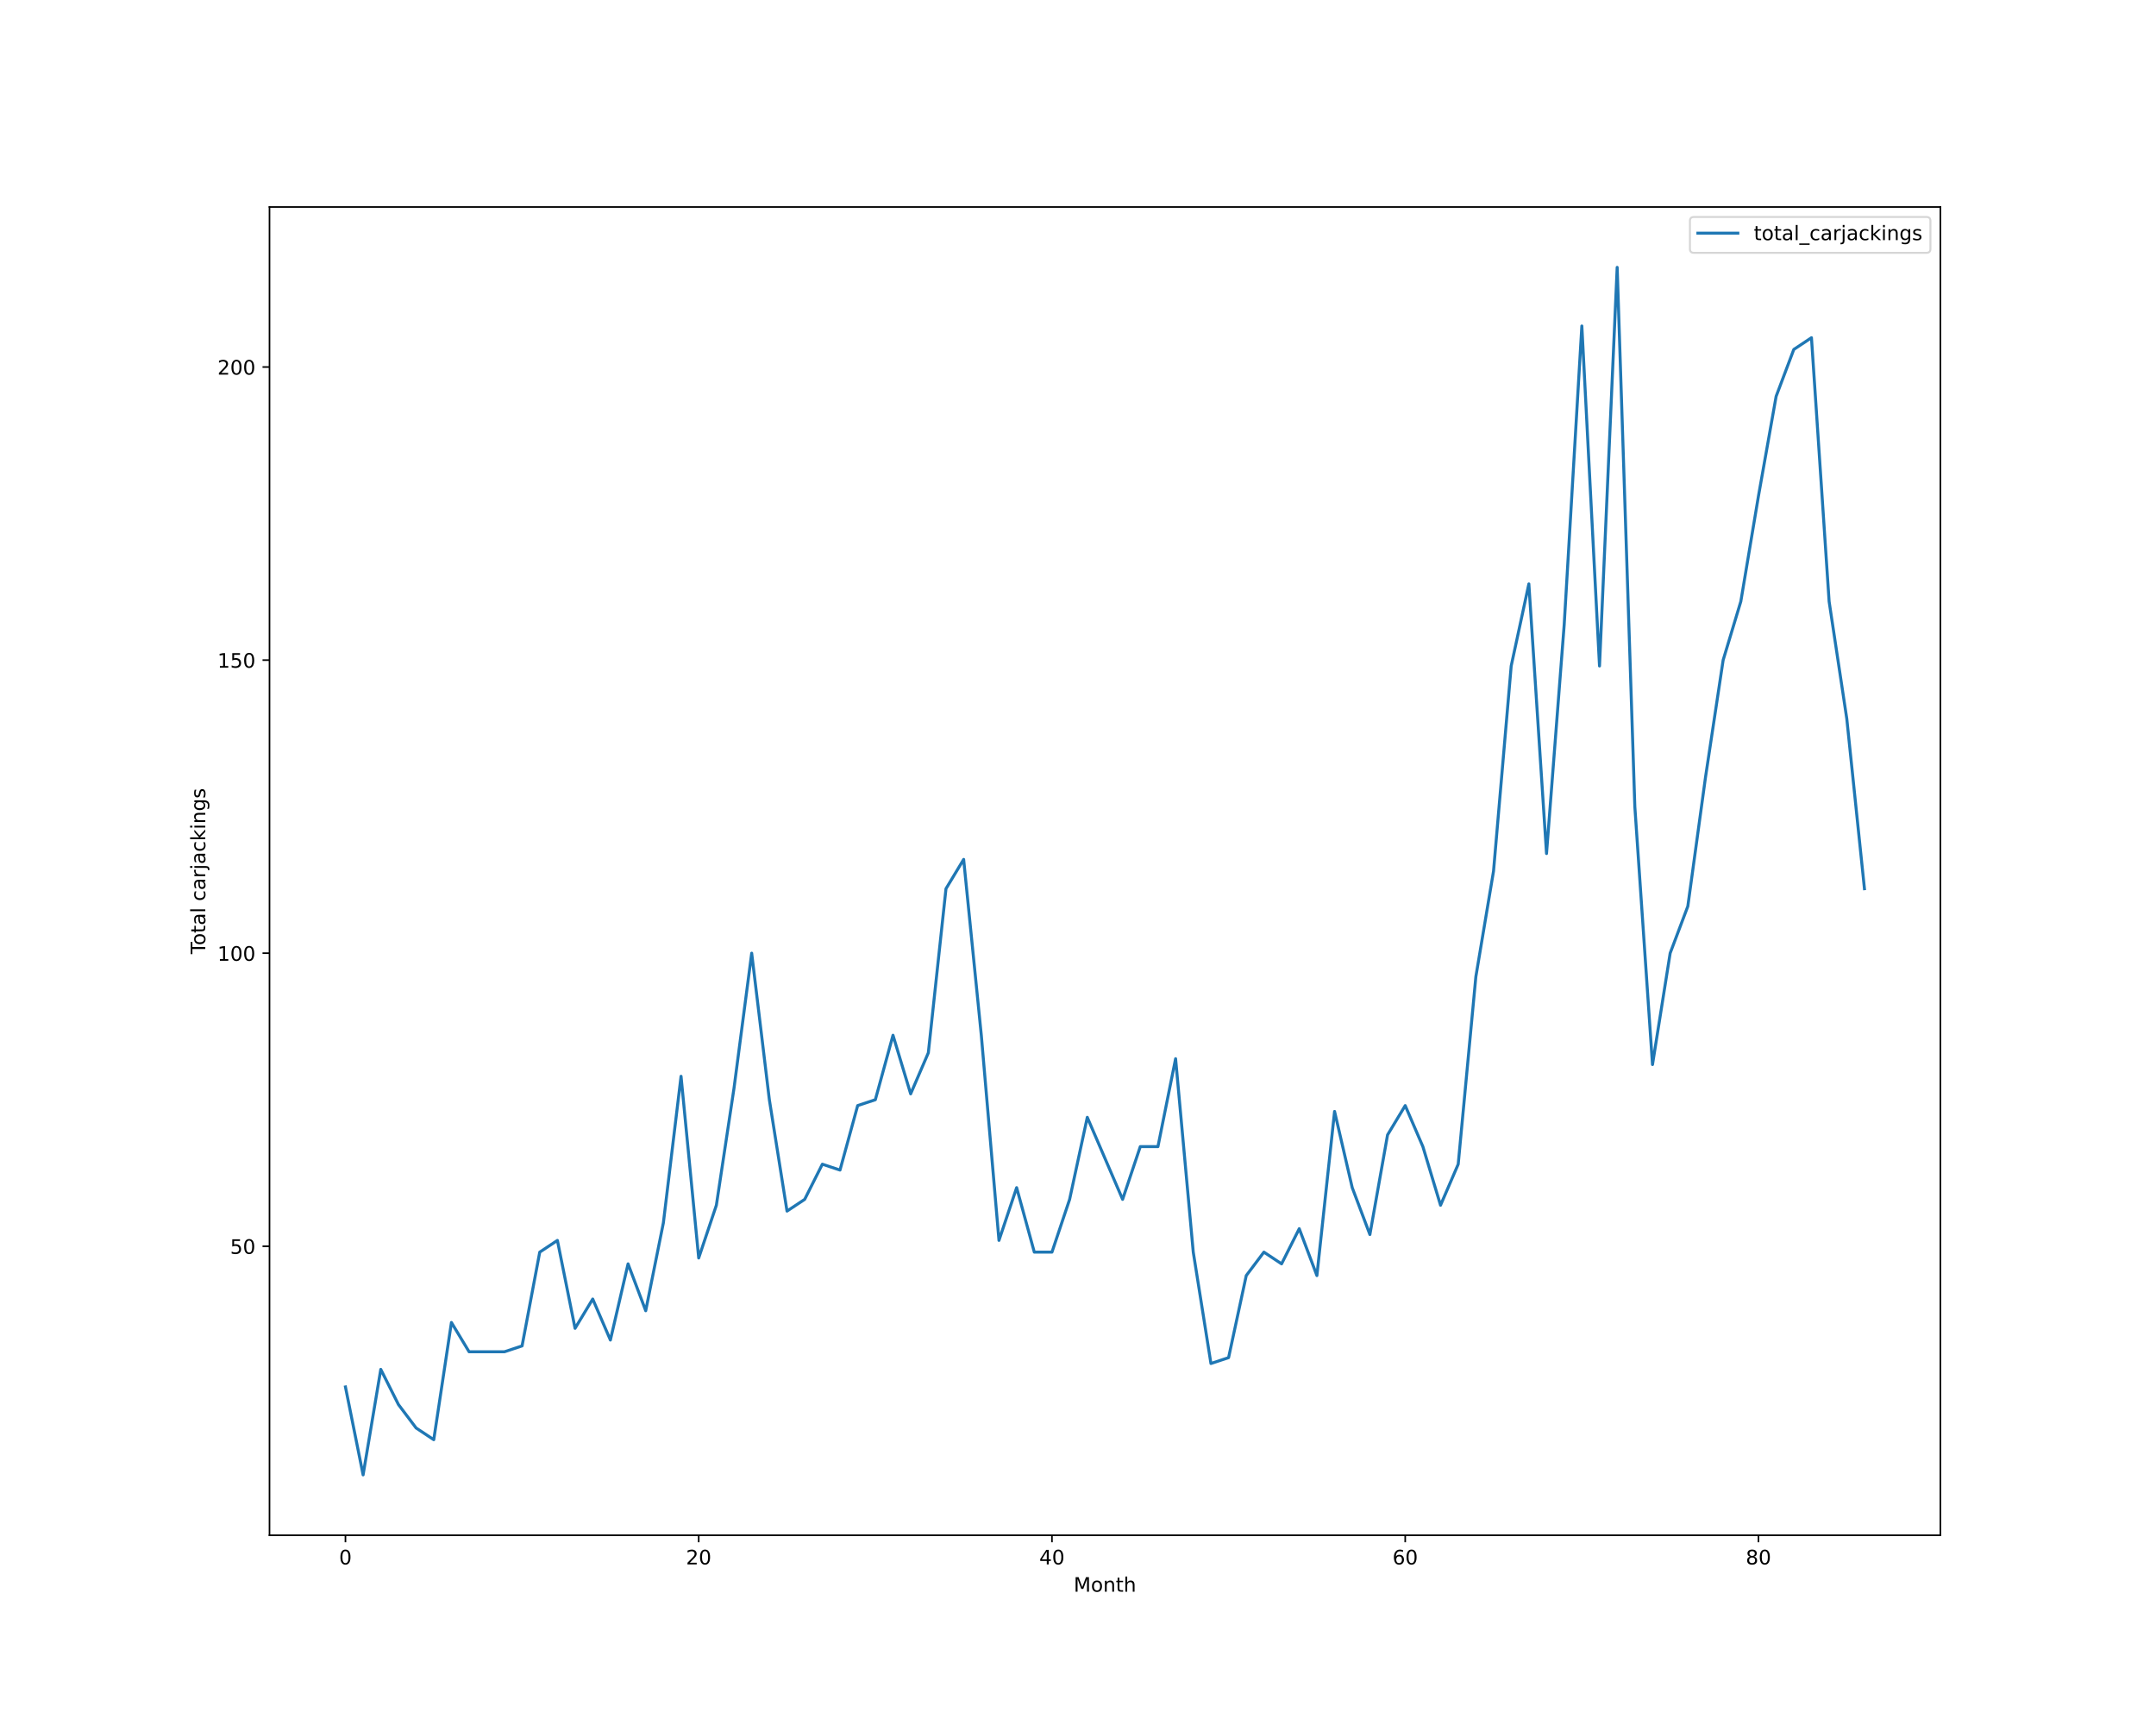
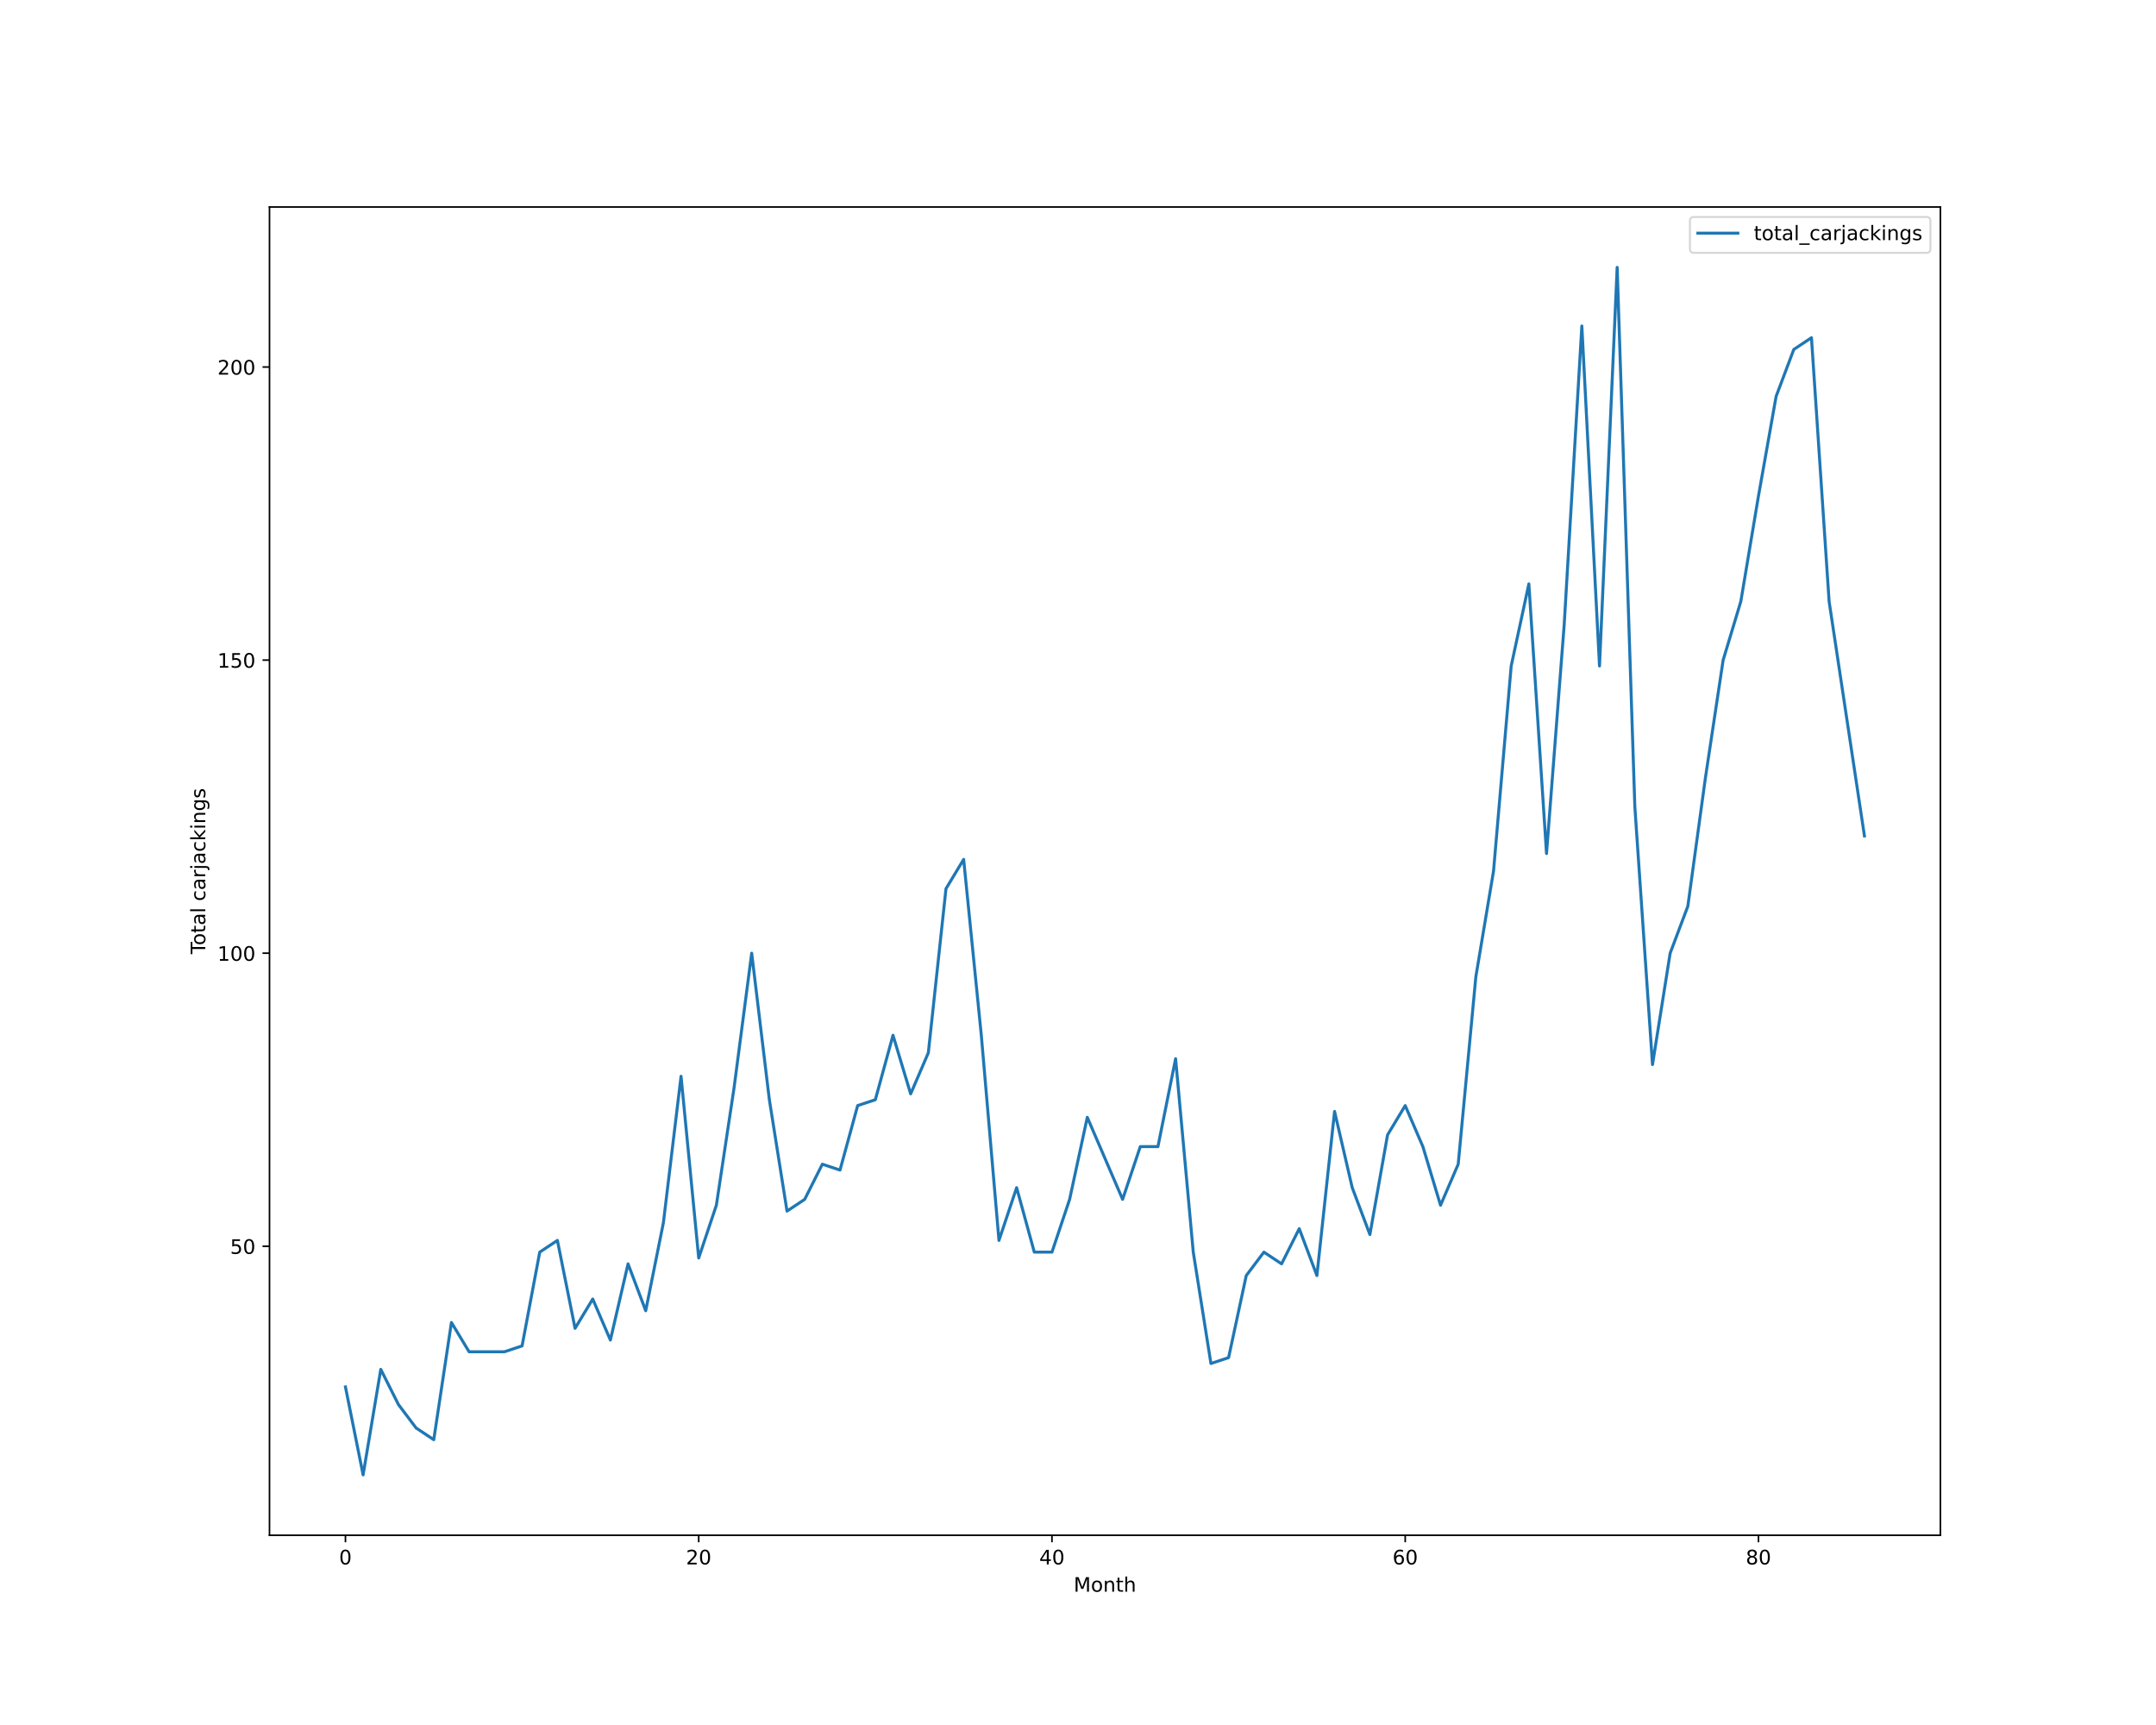
<svg xmlns="http://www.w3.org/2000/svg" xmlns:xlink="http://www.w3.org/1999/xlink" height="864pt" version="1.1" viewBox="0 0 1080 864" width="1080pt">
  <defs>
    <style type="text/css">*{stroke-linecap:butt;stroke-linejoin:round;}</style>
  </defs>
  <g id="figure_1">
    <g id="patch_1">
      <path d="M 0 864  L 1080 864  L 1080 0  L 0 0  z " style="fill:#ffffff;" />
    </g>
    <g id="axes_1">
      <g id="patch_2">
        <path d="M 135 768.96  L 972 768.96  L 972 103.68  L 135 103.68  z " style="fill:#ffffff;" />
      </g>
      <g id="matplotlib.axis_1">
        <g id="xtick_1">
          <g id="line2d_1">
            <defs>
-               <path d="M 0 0  L 0 3.5  " id="m5365827424" style="stroke:#000000;stroke-width:0.8;" />
-             </defs>
-             <g>
-               <use style="stroke:#000000;stroke-width:0.8;" x="173.045" xlink:href="#m5365827424" y="768.96" />
+               <path d="M 0 0  L 0 3.5  " id="ma88e070246" style="stroke:#000000;stroke-width:0.8;" />
+             </defs>
+             <g>
+               <use style="stroke:#000000;stroke-width:0.8;" x="173.045" xlink:href="#ma88e070246" y="768.96" />
            </g>
          </g>
          <g id="text_1">
            <g transform="translate(169.8642 783.5584)scale(0.1 -0.1)">
              <defs>
                <path d="M 2034 4250  Q 1547 4250 1301 3770  Q 1056 3291 1056 2328  Q 1056 1369 1301 889  Q 1547 409 2034 409  Q 2525 409 2770 889  Q 3016 1369 3016 2328  Q 3016 3291 2770 3770  Q 2525 4250 2034 4250  z M 2034 4750  Q 2819 4750 3233 4129  Q 3647 3509 3647 2328  Q 3647 1150 3233 529  Q 2819 -91 2034 -91  Q 1250 -91 836 529  Q 422 1150 422 2328  Q 422 3509 836 4129  Q 1250 4750 2034 4750  z " id="DejaVuSans-30" transform="scale(0.015625)" />
              </defs>
              <use xlink:href="#DejaVuSans-30" />
            </g>
          </g>
        </g>
        <g id="xtick_2">
          <g id="line2d_2">
            <g>
-               <use style="stroke:#000000;stroke-width:0.8;" x="350.001" xlink:href="#m5365827424" y="768.96" />
+               <use style="stroke:#000000;stroke-width:0.8;" x="350.001" xlink:href="#ma88e070246" y="768.96" />
            </g>
          </g>
          <g id="text_2">
            <g transform="translate(343.6386 783.5584)scale(0.1 -0.1)">
              <defs>
                <path d="M 1228 531  L 3431 531  L 3431 0  L 469 0  L 469 531  Q 828 903 1448 1529  Q 2069 2156 2228 2338  Q 2531 2678 2651 2914  Q 2772 3150 2772 3378  Q 2772 3750 2511 3984  Q 2250 4219 1831 4219  Q 1534 4219 1204 4116  Q 875 4013 500 3803  L 500 4441  Q 881 4594 1212 4672  Q 1544 4750 1819 4750  Q 2544 4750 2975 4387  Q 3406 4025 3406 3419  Q 3406 3131 3298 2873  Q 3191 2616 2906 2266  Q 2828 2175 2409 1742  Q 1991 1309 1228 531  z " id="DejaVuSans-32" transform="scale(0.015625)" />
              </defs>
              <use xlink:href="#DejaVuSans-32" />
              <use x="63.623" xlink:href="#DejaVuSans-30" />
            </g>
          </g>
        </g>
        <g id="xtick_3">
          <g id="line2d_3">
            <g>
-               <use style="stroke:#000000;stroke-width:0.8;" x="526.957" xlink:href="#m5365827424" y="768.96" />
+               <use style="stroke:#000000;stroke-width:0.8;" x="526.957" xlink:href="#ma88e070246" y="768.96" />
            </g>
          </g>
          <g id="text_3">
            <g transform="translate(520.5942 783.5584)scale(0.1 -0.1)">
              <defs>
                <path d="M 2419 4116  L 825 1625  L 2419 1625  L 2419 4116  z M 2253 4666  L 3047 4666  L 3047 1625  L 3713 1625  L 3713 1100  L 3047 1100  L 3047 0  L 2419 0  L 2419 1100  L 313 1100  L 313 1709  L 2253 4666  z " id="DejaVuSans-34" transform="scale(0.015625)" />
              </defs>
              <use xlink:href="#DejaVuSans-34" />
              <use x="63.623" xlink:href="#DejaVuSans-30" />
            </g>
          </g>
        </g>
        <g id="xtick_4">
          <g id="line2d_4">
            <g>
-               <use style="stroke:#000000;stroke-width:0.8;" x="703.912" xlink:href="#m5365827424" y="768.96" />
+               <use style="stroke:#000000;stroke-width:0.8;" x="703.912" xlink:href="#ma88e070246" y="768.96" />
            </g>
          </g>
          <g id="text_4">
            <g transform="translate(697.5498 783.5584)scale(0.1 -0.1)">
              <defs>
                <path d="M 2113 2584  Q 1688 2584 1439 2293  Q 1191 2003 1191 1497  Q 1191 994 1439 701  Q 1688 409 2113 409  Q 2538 409 2786 701  Q 3034 994 3034 1497  Q 3034 2003 2786 2293  Q 2538 2584 2113 2584  z M 3366 4563  L 3366 3988  Q 3128 4100 2886 4159  Q 2644 4219 2406 4219  Q 1781 4219 1451 3797  Q 1122 3375 1075 2522  Q 1259 2794 1537 2939  Q 1816 3084 2150 3084  Q 2853 3084 3261 2657  Q 3669 2231 3669 1497  Q 3669 778 3244 343  Q 2819 -91 2113 -91  Q 1303 -91 875 529  Q 447 1150 447 2328  Q 447 3434 972 4092  Q 1497 4750 2381 4750  Q 2619 4750 2861 4703  Q 3103 4656 3366 4563  z " id="DejaVuSans-36" transform="scale(0.015625)" />
              </defs>
              <use xlink:href="#DejaVuSans-36" />
              <use x="63.623" xlink:href="#DejaVuSans-30" />
            </g>
          </g>
        </g>
        <g id="xtick_5">
          <g id="line2d_5">
            <g>
-               <use style="stroke:#000000;stroke-width:0.8;" x="880.868" xlink:href="#m5365827424" y="768.96" />
+               <use style="stroke:#000000;stroke-width:0.8;" x="880.868" xlink:href="#ma88e070246" y="768.96" />
            </g>
          </g>
          <g id="text_5">
            <g transform="translate(874.5054 783.5584)scale(0.1 -0.1)">
              <defs>
                <path d="M 2034 2216  Q 1584 2216 1326 1975  Q 1069 1734 1069 1313  Q 1069 891 1326 650  Q 1584 409 2034 409  Q 2484 409 2743 651  Q 3003 894 3003 1313  Q 3003 1734 2745 1975  Q 2488 2216 2034 2216  z M 1403 2484  Q 997 2584 770 2862  Q 544 3141 544 3541  Q 544 4100 942 4425  Q 1341 4750 2034 4750  Q 2731 4750 3128 4425  Q 3525 4100 3525 3541  Q 3525 3141 3298 2862  Q 3072 2584 2669 2484  Q 3125 2378 3379 2068  Q 3634 1759 3634 1313  Q 3634 634 3220 271  Q 2806 -91 2034 -91  Q 1263 -91 848 271  Q 434 634 434 1313  Q 434 1759 690 2068  Q 947 2378 1403 2484  z M 1172 3481  Q 1172 3119 1398 2916  Q 1625 2713 2034 2713  Q 2441 2713 2670 2916  Q 2900 3119 2900 3481  Q 2900 3844 2670 4047  Q 2441 4250 2034 4250  Q 1625 4250 1398 4047  Q 1172 3844 1172 3481  z " id="DejaVuSans-38" transform="scale(0.015625)" />
              </defs>
              <use xlink:href="#DejaVuSans-38" />
              <use x="63.623" xlink:href="#DejaVuSans-30" />
            </g>
          </g>
        </g>
        <g id="text_6">
          <g transform="translate(537.8289 797.2366)scale(0.1 -0.1)">
            <defs>
              <path d="M 628 4666  L 1569 4666  L 2759 1491  L 3956 4666  L 4897 4666  L 4897 0  L 4281 0  L 4281 4097  L 3078 897  L 2444 897  L 1241 4097  L 1241 0  L 628 0  L 628 4666  z " id="DejaVuSans-4d" transform="scale(0.015625)" />
              <path d="M 1959 3097  Q 1497 3097 1228 2736  Q 959 2375 959 1747  Q 959 1119 1226 758  Q 1494 397 1959 397  Q 2419 397 2687 759  Q 2956 1122 2956 1747  Q 2956 2369 2687 2733  Q 2419 3097 1959 3097  z M 1959 3584  Q 2709 3584 3137 3096  Q 3566 2609 3566 1747  Q 3566 888 3137 398  Q 2709 -91 1959 -91  Q 1206 -91 779 398  Q 353 888 353 1747  Q 353 2609 779 3096  Q 1206 3584 1959 3584  z " id="DejaVuSans-6f" transform="scale(0.015625)" />
              <path d="M 3513 2113  L 3513 0  L 2938 0  L 2938 2094  Q 2938 2591 2744 2837  Q 2550 3084 2163 3084  Q 1697 3084 1428 2787  Q 1159 2491 1159 1978  L 1159 0  L 581 0  L 581 3500  L 1159 3500  L 1159 2956  Q 1366 3272 1645 3428  Q 1925 3584 2291 3584  Q 2894 3584 3203 3211  Q 3513 2838 3513 2113  z " id="DejaVuSans-6e" transform="scale(0.015625)" />
              <path d="M 1172 4494  L 1172 3500  L 2356 3500  L 2356 3053  L 1172 3053  L 1172 1153  Q 1172 725 1289 603  Q 1406 481 1766 481  L 2356 481  L 2356 0  L 1766 0  Q 1100 0 847 248  Q 594 497 594 1153  L 594 3053  L 172 3053  L 172 3500  L 594 3500  L 594 4494  L 1172 4494  z " id="DejaVuSans-74" transform="scale(0.015625)" />
              <path d="M 3513 2113  L 3513 0  L 2938 0  L 2938 2094  Q 2938 2591 2744 2837  Q 2550 3084 2163 3084  Q 1697 3084 1428 2787  Q 1159 2491 1159 1978  L 1159 0  L 581 0  L 581 4863  L 1159 4863  L 1159 2956  Q 1366 3272 1645 3428  Q 1925 3584 2291 3584  Q 2894 3584 3203 3211  Q 3513 2838 3513 2113  z " id="DejaVuSans-68" transform="scale(0.015625)" />
            </defs>
            <use xlink:href="#DejaVuSans-4d" />
            <use x="86.279" xlink:href="#DejaVuSans-6f" />
            <use x="147.461" xlink:href="#DejaVuSans-6e" />
            <use x="210.84" xlink:href="#DejaVuSans-74" />
            <use x="250.049" xlink:href="#DejaVuSans-68" />
          </g>
        </g>
      </g>
      <g id="matplotlib.axis_2">
        <g id="ytick_1">
          <g id="line2d_6">
            <defs>
-               <path d="M 0 0  L -3.5 0  " id="m26adda0e4f" style="stroke:#000000;stroke-width:0.8;" />
-             </defs>
-             <g>
-               <use style="stroke:#000000;stroke-width:0.8;" x="135" xlink:href="#m26adda0e4f" y="624.219" />
+               <path d="M 0 0  L -3.5 0  " id="mc3b5213e83" style="stroke:#000000;stroke-width:0.8;" />
+             </defs>
+             <g>
+               <use style="stroke:#000000;stroke-width:0.8;" x="135" xlink:href="#mc3b5213e83" y="624.219" />
            </g>
          </g>
          <g id="text_7">
            <g transform="translate(115.275 628.0182)scale(0.1 -0.1)">
              <defs>
                <path d="M 691 4666  L 3169 4666  L 3169 4134  L 1269 4134  L 1269 2991  Q 1406 3038 1543 3061  Q 1681 3084 1819 3084  Q 2600 3084 3056 2656  Q 3513 2228 3513 1497  Q 3513 744 3044 326  Q 2575 -91 1722 -91  Q 1428 -91 1123 -41  Q 819 9 494 109  L 494 744  Q 775 591 1075 516  Q 1375 441 1709 441  Q 2250 441 2565 725  Q 2881 1009 2881 1497  Q 2881 1984 2565 2268  Q 2250 2553 1709 2553  Q 1456 2553 1204 2497  Q 953 2441 691 2322  L 691 4666  z " id="DejaVuSans-35" transform="scale(0.015625)" />
              </defs>
              <use xlink:href="#DejaVuSans-35" />
              <use x="63.623" xlink:href="#DejaVuSans-30" />
            </g>
          </g>
        </g>
        <g id="ytick_2">
          <g id="line2d_7">
            <g>
-               <use style="stroke:#000000;stroke-width:0.8;" x="135" xlink:href="#m26adda0e4f" y="477.423" />
+               <use style="stroke:#000000;stroke-width:0.8;" x="135" xlink:href="#mc3b5213e83" y="477.423" />
            </g>
          </g>
          <g id="text_8">
            <g transform="translate(108.9125 481.2221)scale(0.1 -0.1)">
              <defs>
                <path d="M 794 531  L 1825 531  L 1825 4091  L 703 3866  L 703 4441  L 1819 4666  L 2450 4666  L 2450 531  L 3481 531  L 3481 0  L 794 0  L 794 531  z " id="DejaVuSans-31" transform="scale(0.015625)" />
              </defs>
              <use xlink:href="#DejaVuSans-31" />
              <use x="63.623" xlink:href="#DejaVuSans-30" />
              <use x="127.246" xlink:href="#DejaVuSans-30" />
            </g>
          </g>
        </g>
        <g id="ytick_3">
          <g id="line2d_8">
            <g>
-               <use style="stroke:#000000;stroke-width:0.8;" x="135" xlink:href="#m26adda0e4f" y="330.627" />
+               <use style="stroke:#000000;stroke-width:0.8;" x="135" xlink:href="#mc3b5213e83" y="330.627" />
            </g>
          </g>
          <g id="text_9">
            <g transform="translate(108.9125 334.426)scale(0.1 -0.1)">
              <use xlink:href="#DejaVuSans-31" />
              <use x="63.623" xlink:href="#DejaVuSans-35" />
              <use x="127.246" xlink:href="#DejaVuSans-30" />
            </g>
          </g>
        </g>
        <g id="ytick_4">
          <g id="line2d_9">
            <g>
-               <use style="stroke:#000000;stroke-width:0.8;" x="135" xlink:href="#m26adda0e4f" y="183.831" />
+               <use style="stroke:#000000;stroke-width:0.8;" x="135" xlink:href="#mc3b5213e83" y="183.831" />
            </g>
          </g>
          <g id="text_10">
            <g transform="translate(108.9125 187.6299)scale(0.1 -0.1)">
              <use xlink:href="#DejaVuSans-32" />
              <use x="63.623" xlink:href="#DejaVuSans-30" />
              <use x="127.246" xlink:href="#DejaVuSans-30" />
            </g>
          </g>
        </g>
        <g id="text_11">
          <g transform="translate(102.8328 477.8888)rotate(-90)scale(0.1 -0.1)">
            <defs>
              <path d="M -19 4666  L 3928 4666  L 3928 4134  L 2272 4134  L 2272 0  L 1638 0  L 1638 4134  L -19 4134  L -19 4666  z " id="DejaVuSans-54" transform="scale(0.015625)" />
              <path d="M 2194 1759  Q 1497 1759 1228 1600  Q 959 1441 959 1056  Q 959 750 1161 570  Q 1363 391 1709 391  Q 2188 391 2477 730  Q 2766 1069 2766 1631  L 2766 1759  L 2194 1759  z M 3341 1997  L 3341 0  L 2766 0  L 2766 531  Q 2569 213 2275 61  Q 1981 -91 1556 -91  Q 1019 -91 701 211  Q 384 513 384 1019  Q 384 1609 779 1909  Q 1175 2209 1959 2209  L 2766 2209  L 2766 2266  Q 2766 2663 2505 2880  Q 2244 3097 1772 3097  Q 1472 3097 1187 3025  Q 903 2953 641 2809  L 641 3341  Q 956 3463 1253 3523  Q 1550 3584 1831 3584  Q 2591 3584 2966 3190  Q 3341 2797 3341 1997  z " id="DejaVuSans-61" transform="scale(0.015625)" />
              <path d="M 603 4863  L 1178 4863  L 1178 0  L 603 0  L 603 4863  z " id="DejaVuSans-6c" transform="scale(0.015625)" />
              <path id="DejaVuSans-20" transform="scale(0.015625)" />
              <path d="M 3122 3366  L 3122 2828  Q 2878 2963 2633 3030  Q 2388 3097 2138 3097  Q 1578 3097 1268 2742  Q 959 2388 959 1747  Q 959 1106 1268 751  Q 1578 397 2138 397  Q 2388 397 2633 464  Q 2878 531 3122 666  L 3122 134  Q 2881 22 2623 -34  Q 2366 -91 2075 -91  Q 1284 -91 818 406  Q 353 903 353 1747  Q 353 2603 823 3093  Q 1294 3584 2113 3584  Q 2378 3584 2631 3529  Q 2884 3475 3122 3366  z " id="DejaVuSans-63" transform="scale(0.015625)" />
              <path d="M 2631 2963  Q 2534 3019 2420 3045  Q 2306 3072 2169 3072  Q 1681 3072 1420 2755  Q 1159 2438 1159 1844  L 1159 0  L 581 0  L 581 3500  L 1159 3500  L 1159 2956  Q 1341 3275 1631 3429  Q 1922 3584 2338 3584  Q 2397 3584 2469 3576  Q 2541 3569 2628 3553  L 2631 2963  z " id="DejaVuSans-72" transform="scale(0.015625)" />
              <path d="M 603 3500  L 1178 3500  L 1178 -63  Q 1178 -731 923 -1031  Q 669 -1331 103 -1331  L -116 -1331  L -116 -844  L 38 -844  Q 366 -844 484 -692  Q 603 -541 603 -63  L 603 3500  z M 603 4863  L 1178 4863  L 1178 4134  L 603 4134  L 603 4863  z " id="DejaVuSans-6a" transform="scale(0.015625)" />
              <path d="M 581 4863  L 1159 4863  L 1159 1991  L 2875 3500  L 3609 3500  L 1753 1863  L 3688 0  L 2938 0  L 1159 1709  L 1159 0  L 581 0  L 581 4863  z " id="DejaVuSans-6b" transform="scale(0.015625)" />
              <path d="M 603 3500  L 1178 3500  L 1178 0  L 603 0  L 603 3500  z M 603 4863  L 1178 4863  L 1178 4134  L 603 4134  L 603 4863  z " id="DejaVuSans-69" transform="scale(0.015625)" />
              <path d="M 2906 1791  Q 2906 2416 2648 2759  Q 2391 3103 1925 3103  Q 1463 3103 1205 2759  Q 947 2416 947 1791  Q 947 1169 1205 825  Q 1463 481 1925 481  Q 2391 481 2648 825  Q 2906 1169 2906 1791  z M 3481 434  Q 3481 -459 3084 -895  Q 2688 -1331 1869 -1331  Q 1566 -1331 1297 -1286  Q 1028 -1241 775 -1147  L 775 -588  Q 1028 -725 1275 -790  Q 1522 -856 1778 -856  Q 2344 -856 2625 -561  Q 2906 -266 2906 331  L 2906 616  Q 2728 306 2450 153  Q 2172 0 1784 0  Q 1141 0 747 490  Q 353 981 353 1791  Q 353 2603 747 3093  Q 1141 3584 1784 3584  Q 2172 3584 2450 3431  Q 2728 3278 2906 2969  L 2906 3500  L 3481 3500  L 3481 434  z " id="DejaVuSans-67" transform="scale(0.015625)" />
              <path d="M 2834 3397  L 2834 2853  Q 2591 2978 2328 3040  Q 2066 3103 1784 3103  Q 1356 3103 1142 2972  Q 928 2841 928 2578  Q 928 2378 1081 2264  Q 1234 2150 1697 2047  L 1894 2003  Q 2506 1872 2764 1633  Q 3022 1394 3022 966  Q 3022 478 2636 193  Q 2250 -91 1575 -91  Q 1294 -91 989 -36  Q 684 19 347 128  L 347 722  Q 666 556 975 473  Q 1284 391 1588 391  Q 1994 391 2212 530  Q 2431 669 2431 922  Q 2431 1156 2273 1281  Q 2116 1406 1581 1522  L 1381 1569  Q 847 1681 609 1914  Q 372 2147 372 2553  Q 372 3047 722 3315  Q 1072 3584 1716 3584  Q 2034 3584 2315 3537  Q 2597 3491 2834 3397  z " id="DejaVuSans-73" transform="scale(0.015625)" />
            </defs>
            <use xlink:href="#DejaVuSans-54" />
            <use x="44.084" xlink:href="#DejaVuSans-6f" />
            <use x="105.266" xlink:href="#DejaVuSans-74" />
            <use x="144.475" xlink:href="#DejaVuSans-61" />
            <use x="205.754" xlink:href="#DejaVuSans-6c" />
            <use x="233.537" xlink:href="#DejaVuSans-20" />
            <use x="265.324" xlink:href="#DejaVuSans-63" />
            <use x="320.305" xlink:href="#DejaVuSans-61" />
            <use x="381.584" xlink:href="#DejaVuSans-72" />
            <use x="422.697" xlink:href="#DejaVuSans-6a" />
            <use x="450.48" xlink:href="#DejaVuSans-61" />
            <use x="511.76" xlink:href="#DejaVuSans-63" />
            <use x="566.74" xlink:href="#DejaVuSans-6b" />
            <use x="624.65" xlink:href="#DejaVuSans-69" />
            <use x="652.434" xlink:href="#DejaVuSans-6e" />
            <use x="715.812" xlink:href="#DejaVuSans-67" />
            <use x="779.289" xlink:href="#DejaVuSans-73" />
          </g>
        </g>
      </g>
      <g id="line2d_10">
-         <path clip-path="url(#p80ca9a3ce6)" d="M 173.045 694.681  L 181.893 738.72  L 190.741 685.873  L 199.589 703.489  L 208.437 715.233  L 217.284 721.104  L 226.132 662.386  L 234.98 677.066  L 243.828 677.066  L 252.675 677.066  L 261.523 674.13  L 270.371 627.155  L 279.219 621.283  L 288.067 665.322  L 296.914 650.642  L 305.762 671.194  L 314.61 633.027  L 323.458 656.514  L 332.305 612.475  L 341.153 539.077  L 350.001 630.091  L 358.849 603.668  L 367.697 544.949  L 376.544 477.423  L 385.392 550.821  L 394.24 606.603  L 403.088 600.732  L 411.936 583.116  L 420.783 586.052  L 429.631 553.757  L 438.479 550.821  L 447.327 518.526  L 456.174 547.885  L 465.022 527.334  L 473.87 445.128  L 482.718 430.448  L 491.566 518.526  L 500.413 621.283  L 509.261 594.86  L 518.109 627.155  L 526.957 627.155  L 535.804 600.732  L 544.652 559.629  L 553.5 580.18  L 562.348 600.732  L 571.196 574.308  L 580.043 574.308  L 588.891 530.27  L 597.739 627.155  L 606.587 682.937  L 615.434 680.002  L 624.282 638.899  L 633.13 627.155  L 641.978 633.027  L 650.826 615.411  L 659.673 638.899  L 668.521 556.693  L 677.369 594.86  L 686.217 618.347  L 695.064 568.437  L 703.912 553.757  L 712.76 574.308  L 721.608 603.668  L 730.456 583.116  L 739.303 489.167  L 748.151 436.32  L 756.999 333.563  L 765.847 292.46  L 774.695 427.512  L 783.542 313.011  L 792.39 163.279  L 801.238 333.563  L 810.086 133.92  L 818.933 404.025  L 827.781 533.205  L 836.629 477.423  L 845.477 453.936  L 854.325 389.345  L 863.172 330.627  L 872.02 301.268  L 880.868 248.421  L 889.716 198.51  L 898.563 175.023  L 907.411 169.151  L 916.259 301.268  L 925.107 359.986  L 933.955 445.128  " style="fill:none;stroke:#1f77b4;stroke-linecap:square;stroke-width:1.5;" />
+         <path clip-path="url(#pbd0f5f734f)" d="M 173.045 694.681  L 181.893 738.72  L 190.741 685.873  L 199.589 703.489  L 208.437 715.233  L 217.284 721.104  L 226.132 662.386  L 234.98 677.066  L 243.828 677.066  L 252.675 677.066  L 261.523 674.13  L 270.371 627.155  L 279.219 621.283  L 288.067 665.322  L 296.914 650.642  L 305.762 671.194  L 314.61 633.027  L 323.458 656.514  L 332.305 612.475  L 341.153 539.077  L 350.001 630.091  L 358.849 603.668  L 367.697 544.949  L 376.544 477.423  L 385.392 550.821  L 394.24 606.603  L 403.088 600.732  L 411.936 583.116  L 420.783 586.052  L 429.631 553.757  L 438.479 550.821  L 447.327 518.526  L 456.174 547.885  L 465.022 527.334  L 473.87 445.128  L 482.718 430.448  L 491.566 518.526  L 500.413 621.283  L 509.261 594.86  L 518.109 627.155  L 526.957 627.155  L 535.804 600.732  L 544.652 559.629  L 553.5 580.18  L 562.348 600.732  L 571.196 574.308  L 580.043 574.308  L 588.891 530.27  L 597.739 627.155  L 606.587 682.937  L 615.434 680.002  L 624.282 638.899  L 633.13 627.155  L 641.978 633.027  L 650.826 615.411  L 659.673 638.899  L 668.521 556.693  L 677.369 594.86  L 686.217 618.347  L 695.064 568.437  L 703.912 553.757  L 712.76 574.308  L 721.608 603.668  L 730.456 583.116  L 739.303 489.167  L 748.151 436.32  L 756.999 333.563  L 765.847 292.46  L 774.695 427.512  L 783.542 313.011  L 792.39 163.279  L 801.238 333.563  L 810.086 133.92  L 818.933 404.025  L 827.781 533.205  L 836.629 477.423  L 845.477 453.936  L 854.325 389.345  L 863.172 330.627  L 872.02 301.268  L 880.868 248.421  L 889.716 198.51  L 898.563 175.023  L 907.411 169.151  L 916.259 301.268  L 925.107 359.986  L 933.955 418.704  " style="fill:none;stroke:#1f77b4;stroke-linecap:square;stroke-width:1.5;" />
      </g>
      <g id="patch_3">
        <path d="M 135 768.96  L 135 103.68  " style="fill:none;stroke:#000000;stroke-linecap:square;stroke-linejoin:miter;stroke-width:0.8;" />
      </g>
      <g id="patch_4">
        <path d="M 972 768.96  L 972 103.68  " style="fill:none;stroke:#000000;stroke-linecap:square;stroke-linejoin:miter;stroke-width:0.8;" />
      </g>
      <g id="patch_5">
        <path d="M 135 768.96  L 972 768.96  " style="fill:none;stroke:#000000;stroke-linecap:square;stroke-linejoin:miter;stroke-width:0.8;" />
      </g>
      <g id="patch_6">
        <path d="M 135 103.68  L 972 103.68  " style="fill:none;stroke:#000000;stroke-linecap:square;stroke-linejoin:miter;stroke-width:0.8;" />
      </g>
      <g id="legend_1">
        <g id="patch_7">
          <path d="M 848.528 126.636  L 965 126.636  Q 967 126.636 967 124.636  L 967 110.68  Q 967 108.68 965 108.68  L 848.528 108.68  Q 846.528 108.68 846.528 110.68  L 846.528 124.636  Q 846.528 126.636 848.528 126.636  z " style="fill:#ffffff;opacity:0.8;stroke:#cccccc;stroke-linejoin:miter;" />
        </g>
        <g id="line2d_11">
          <path d="M 850.528 116.778  L 870.528 116.778  " style="fill:none;stroke:#1f77b4;stroke-linecap:square;stroke-width:1.5;" />
        </g>
        <g id="line2d_12" />
        <g id="text_12">
          <g transform="translate(878.5281 120.2784)scale(0.1 -0.1)">
            <defs>
              <path d="M 3263 -1063  L 3263 -1509  L -63 -1509  L -63 -1063  L 3263 -1063  z " id="DejaVuSans-5f" transform="scale(0.015625)" />
            </defs>
            <use xlink:href="#DejaVuSans-74" />
            <use x="39.209" xlink:href="#DejaVuSans-6f" />
            <use x="100.391" xlink:href="#DejaVuSans-74" />
            <use x="139.6" xlink:href="#DejaVuSans-61" />
            <use x="200.879" xlink:href="#DejaVuSans-6c" />
            <use x="228.662" xlink:href="#DejaVuSans-5f" />
            <use x="278.662" xlink:href="#DejaVuSans-63" />
            <use x="333.643" xlink:href="#DejaVuSans-61" />
            <use x="394.922" xlink:href="#DejaVuSans-72" />
            <use x="436.035" xlink:href="#DejaVuSans-6a" />
            <use x="463.818" xlink:href="#DejaVuSans-61" />
            <use x="525.098" xlink:href="#DejaVuSans-63" />
            <use x="580.078" xlink:href="#DejaVuSans-6b" />
            <use x="637.988" xlink:href="#DejaVuSans-69" />
            <use x="665.771" xlink:href="#DejaVuSans-6e" />
            <use x="729.15" xlink:href="#DejaVuSans-67" />
            <use x="792.627" xlink:href="#DejaVuSans-73" />
          </g>
        </g>
      </g>
    </g>
  </g>
  <defs>
-     <clipPath id="p80ca9a3ce6">
+     <clipPath id="pbd0f5f734f">
      <rect height="665.28" width="837" x="135" y="103.68" />
    </clipPath>
  </defs>
</svg>
